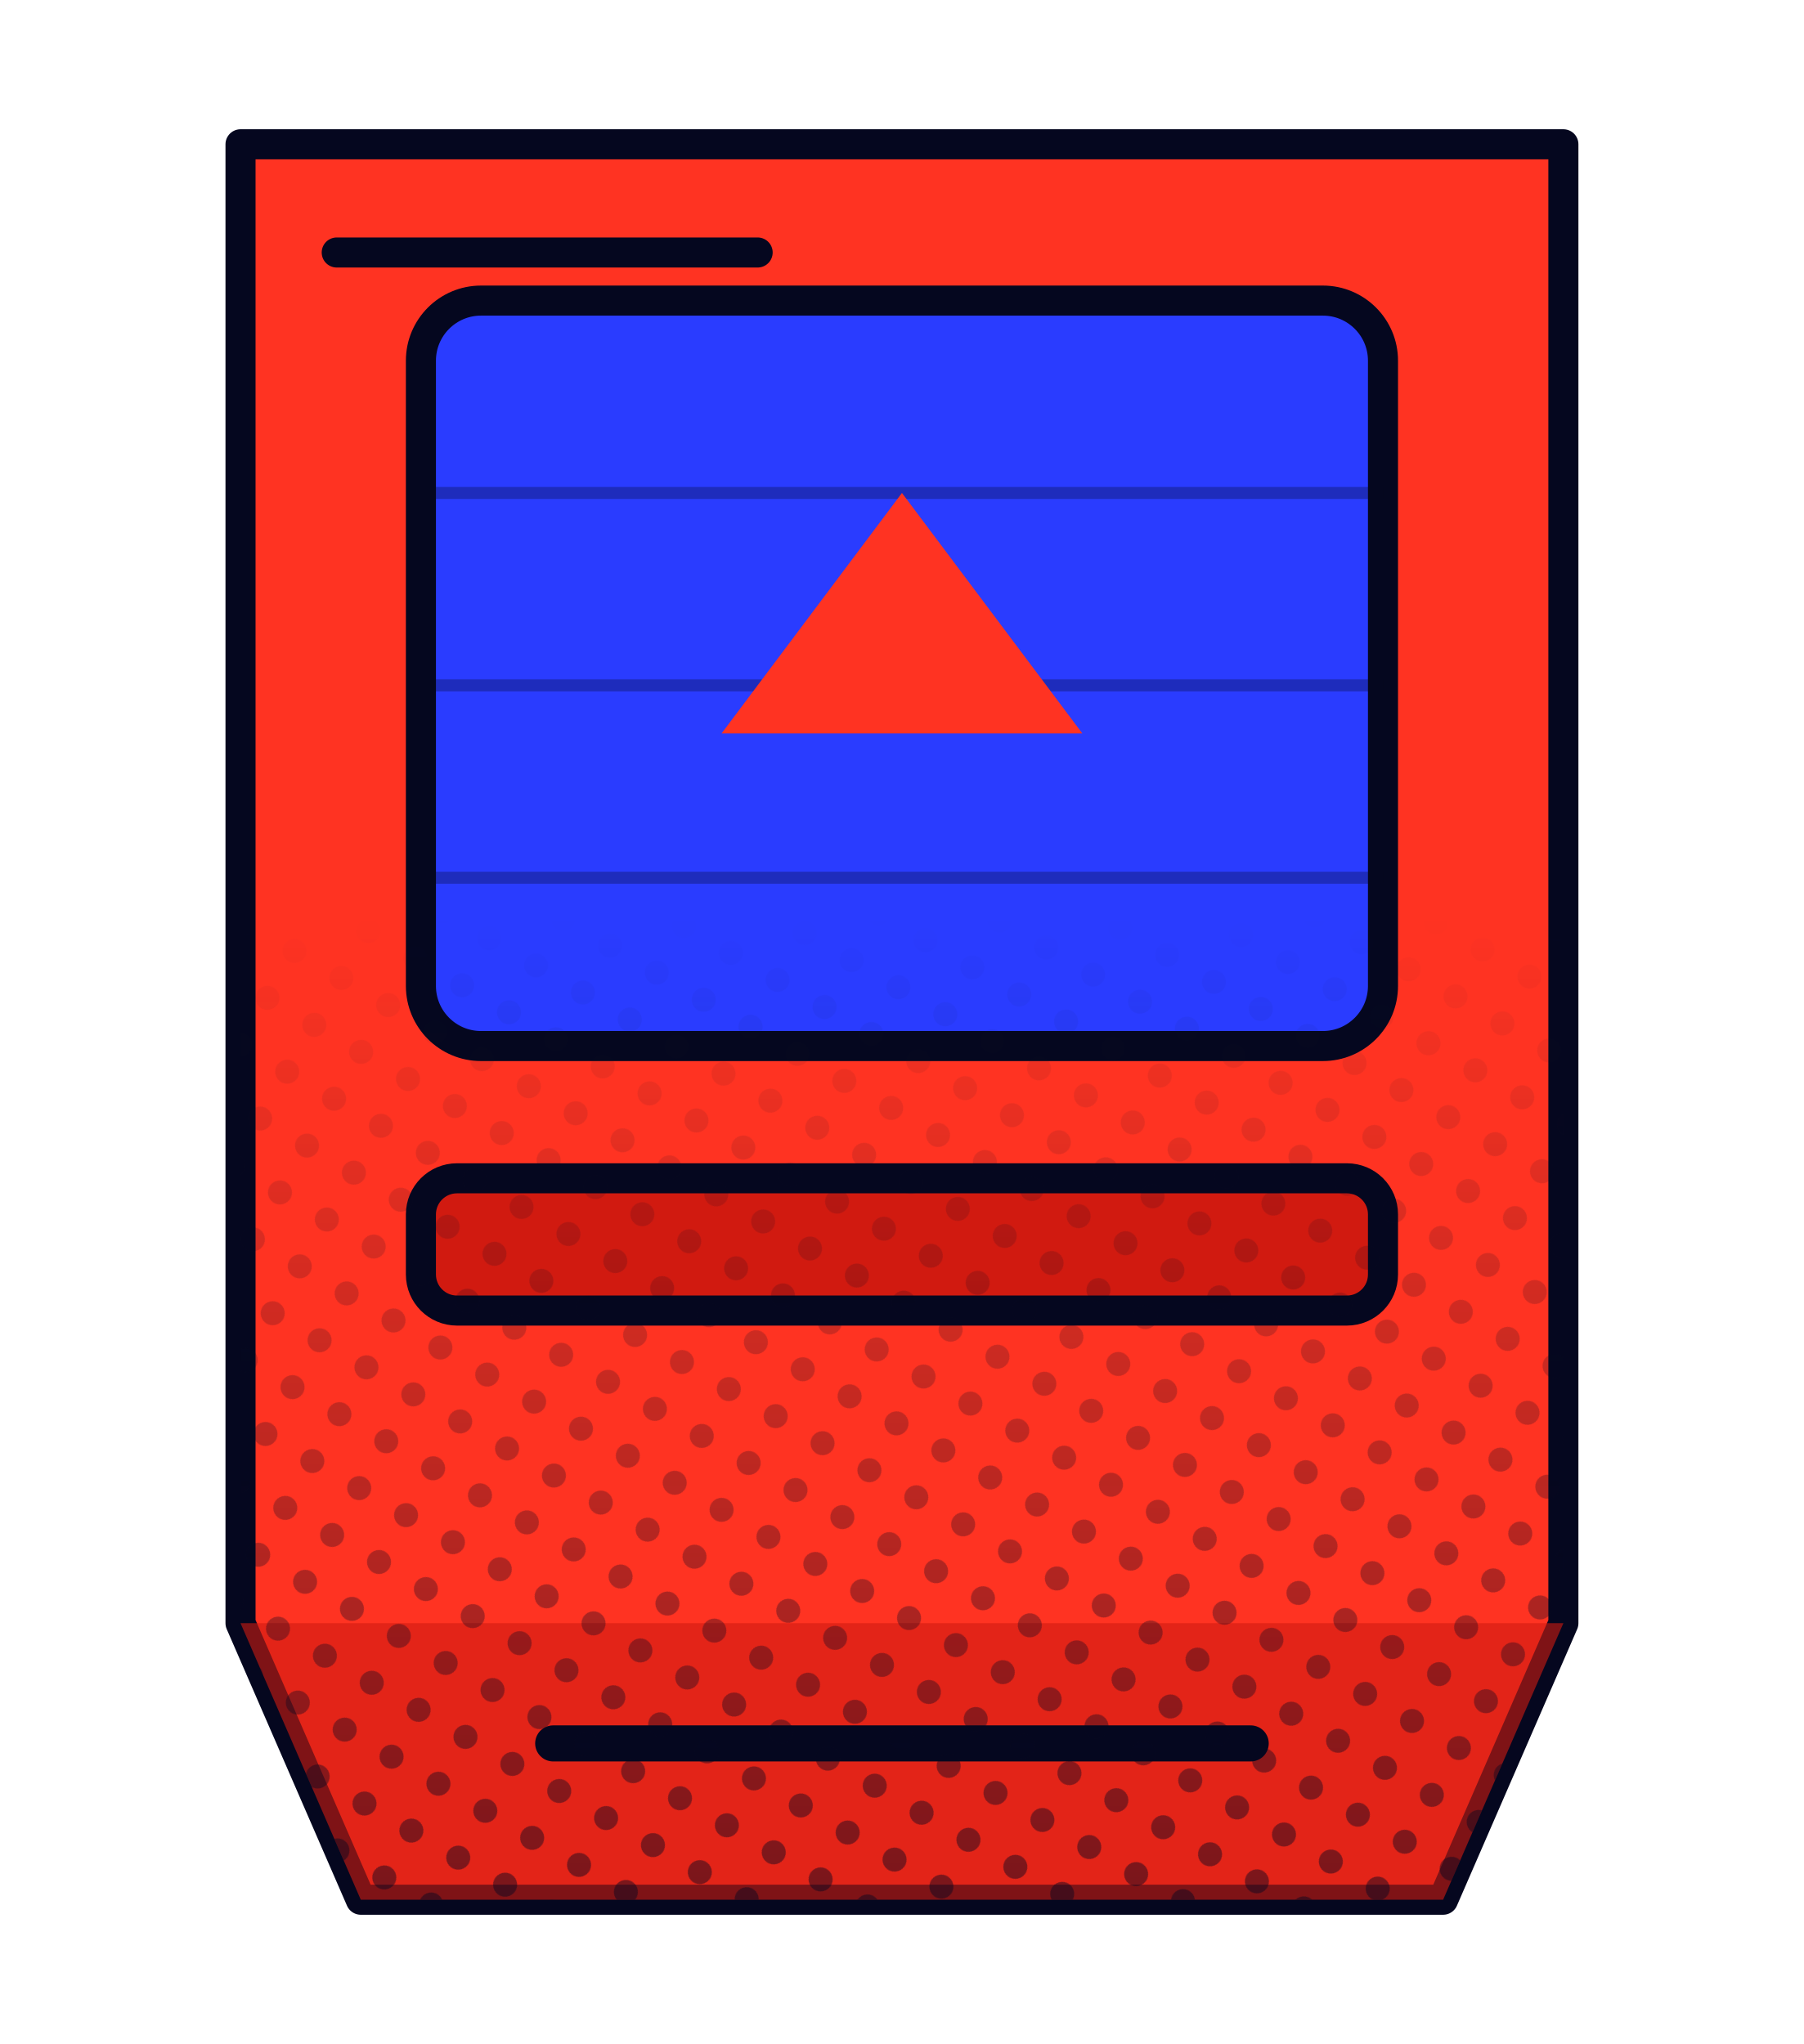
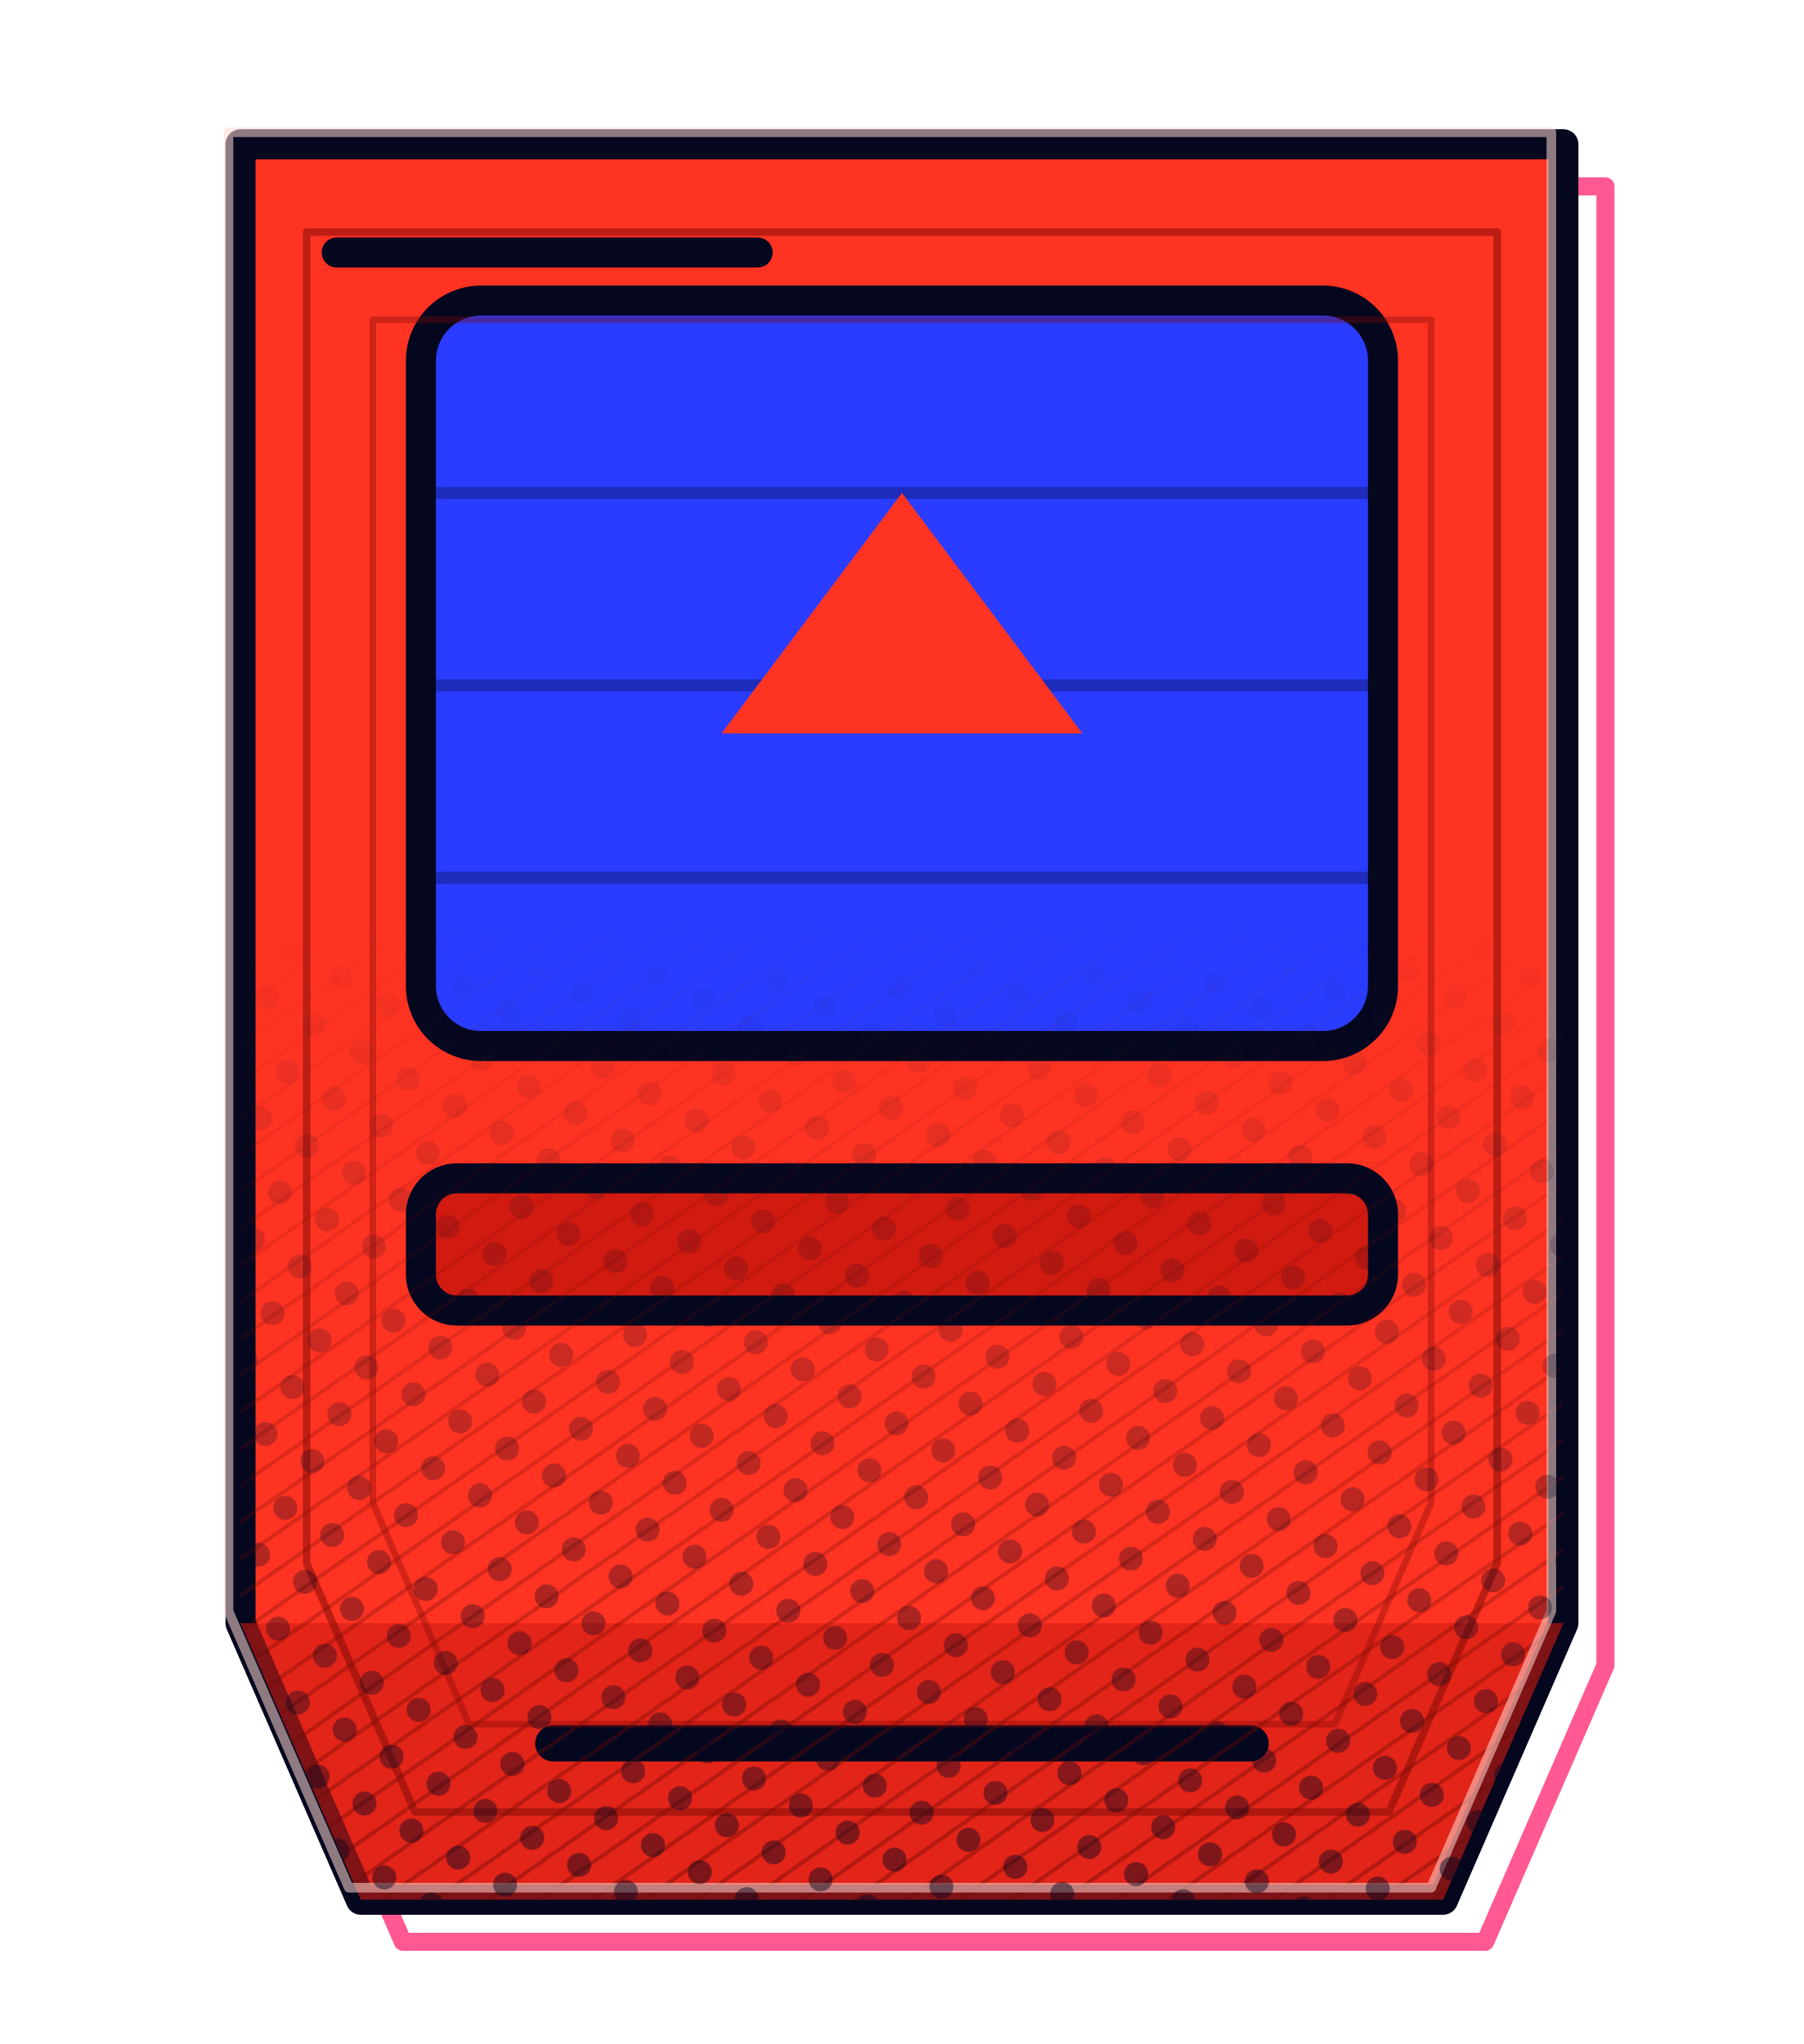
<svg xmlns="http://www.w3.org/2000/svg" viewBox="0 0 300 340" role="img" aria-label="Cartucho">
  <defs>
+     <pattern id="hc" width="5" height="5" patternUnits="userSpaceOnUse" patternTransform="rotate(-35)">
+       <path d="M0 0H5" stroke="#6e0903" stroke-width="1.3" />
+     </pattern>
    <pattern id="ht" width="9" height="9" patternUnits="userSpaceOnUse" patternTransform="rotate(30)">
      <circle cx="4.5" cy="4.5" r="2" fill="#05071f" />
    </pattern>
    <linearGradient id="fd" x1="0" y1="0" x2="0" y2="1">
      <stop offset=".45" stop-color="#000" />
      <stop offset="1" stop-color="#fff" />
    </linearGradient>
    <mask id="mk">
      <rect width="300.0" height="340.0" fill="url(#fd)" />
    </mask>
  </defs>
+   <path d="M40 24H260V270L240 316H60L40 270Z" fill="none" stroke="#ff3b7f" stroke-width="3" stroke-linejoin="round" transform="translate(7 7)" opacity=".85" />
  <path d="M40 24H260V270L240 316H60L40 270Z" fill="#ff3322" stroke="#05071f" stroke-width="5" stroke-linejoin="round" stroke-linecap="round" />
  <path d="M40 270L60 316H240L260 270Z" fill="#d11a10" opacity=".6" />
  <rect x="70" y="50" width="160" height="124" rx="10" fill="#2a3cff" stroke="#05071f" stroke-width="5" />
  <path d="M70 82h160M70 114h160M70 146h160" stroke="#05071f" stroke-width="2" opacity=".3" />
  <path d="M120 122l30-40 30 40z" fill="#ff3322" />
  <rect x="70" y="196" width="160" height="22" rx="6" fill="#d11a10" stroke="#05071f" stroke-width="5" stroke-linejoin="round" stroke-linecap="round" />
  <path d="M92 290h116" stroke="#05071f" stroke-width="6" stroke-linecap="round" />
  <path d="M56 42h70" stroke="#05071f" stroke-width="5" stroke-linecap="round" />
+   <path d="M40 24H260V270L240 316H60L40 270Z" fill="url(#hc)" mask="url(#mk)" opacity=".5" />
+   <g transform="translate(150.0 170.0) scale(0.9) translate(-150.0 -170.0)">
+     <path d="M40 24H260V270L240 316H60L40 270Z" fill="none" stroke="#7a0a05" stroke-width="1.4" stroke-linejoin="round" opacity="0.5" />
+   </g>
+   <g transform="translate(150.0 170.0) scale(0.8) translate(-150.0 -170.0)">
+     <path d="M40 24H260V270L240 316H60L40 270Z" fill="none" stroke="#7a0a05" stroke-width="1.4" stroke-linejoin="round" opacity="0.35" />
+   </g>
+   <path d="M40 24H260V270L240 316H60L40 270Z" fill="none" stroke="#ffd9d2" stroke-width="1.6" stroke-linejoin="round" opacity=".55" transform="translate(-2 -2)" />
  <path d="M40 24H260V270L240 316H60L40 270Z" fill="url(#ht)" mask="url(#mk)" opacity=".55" />
</svg>
